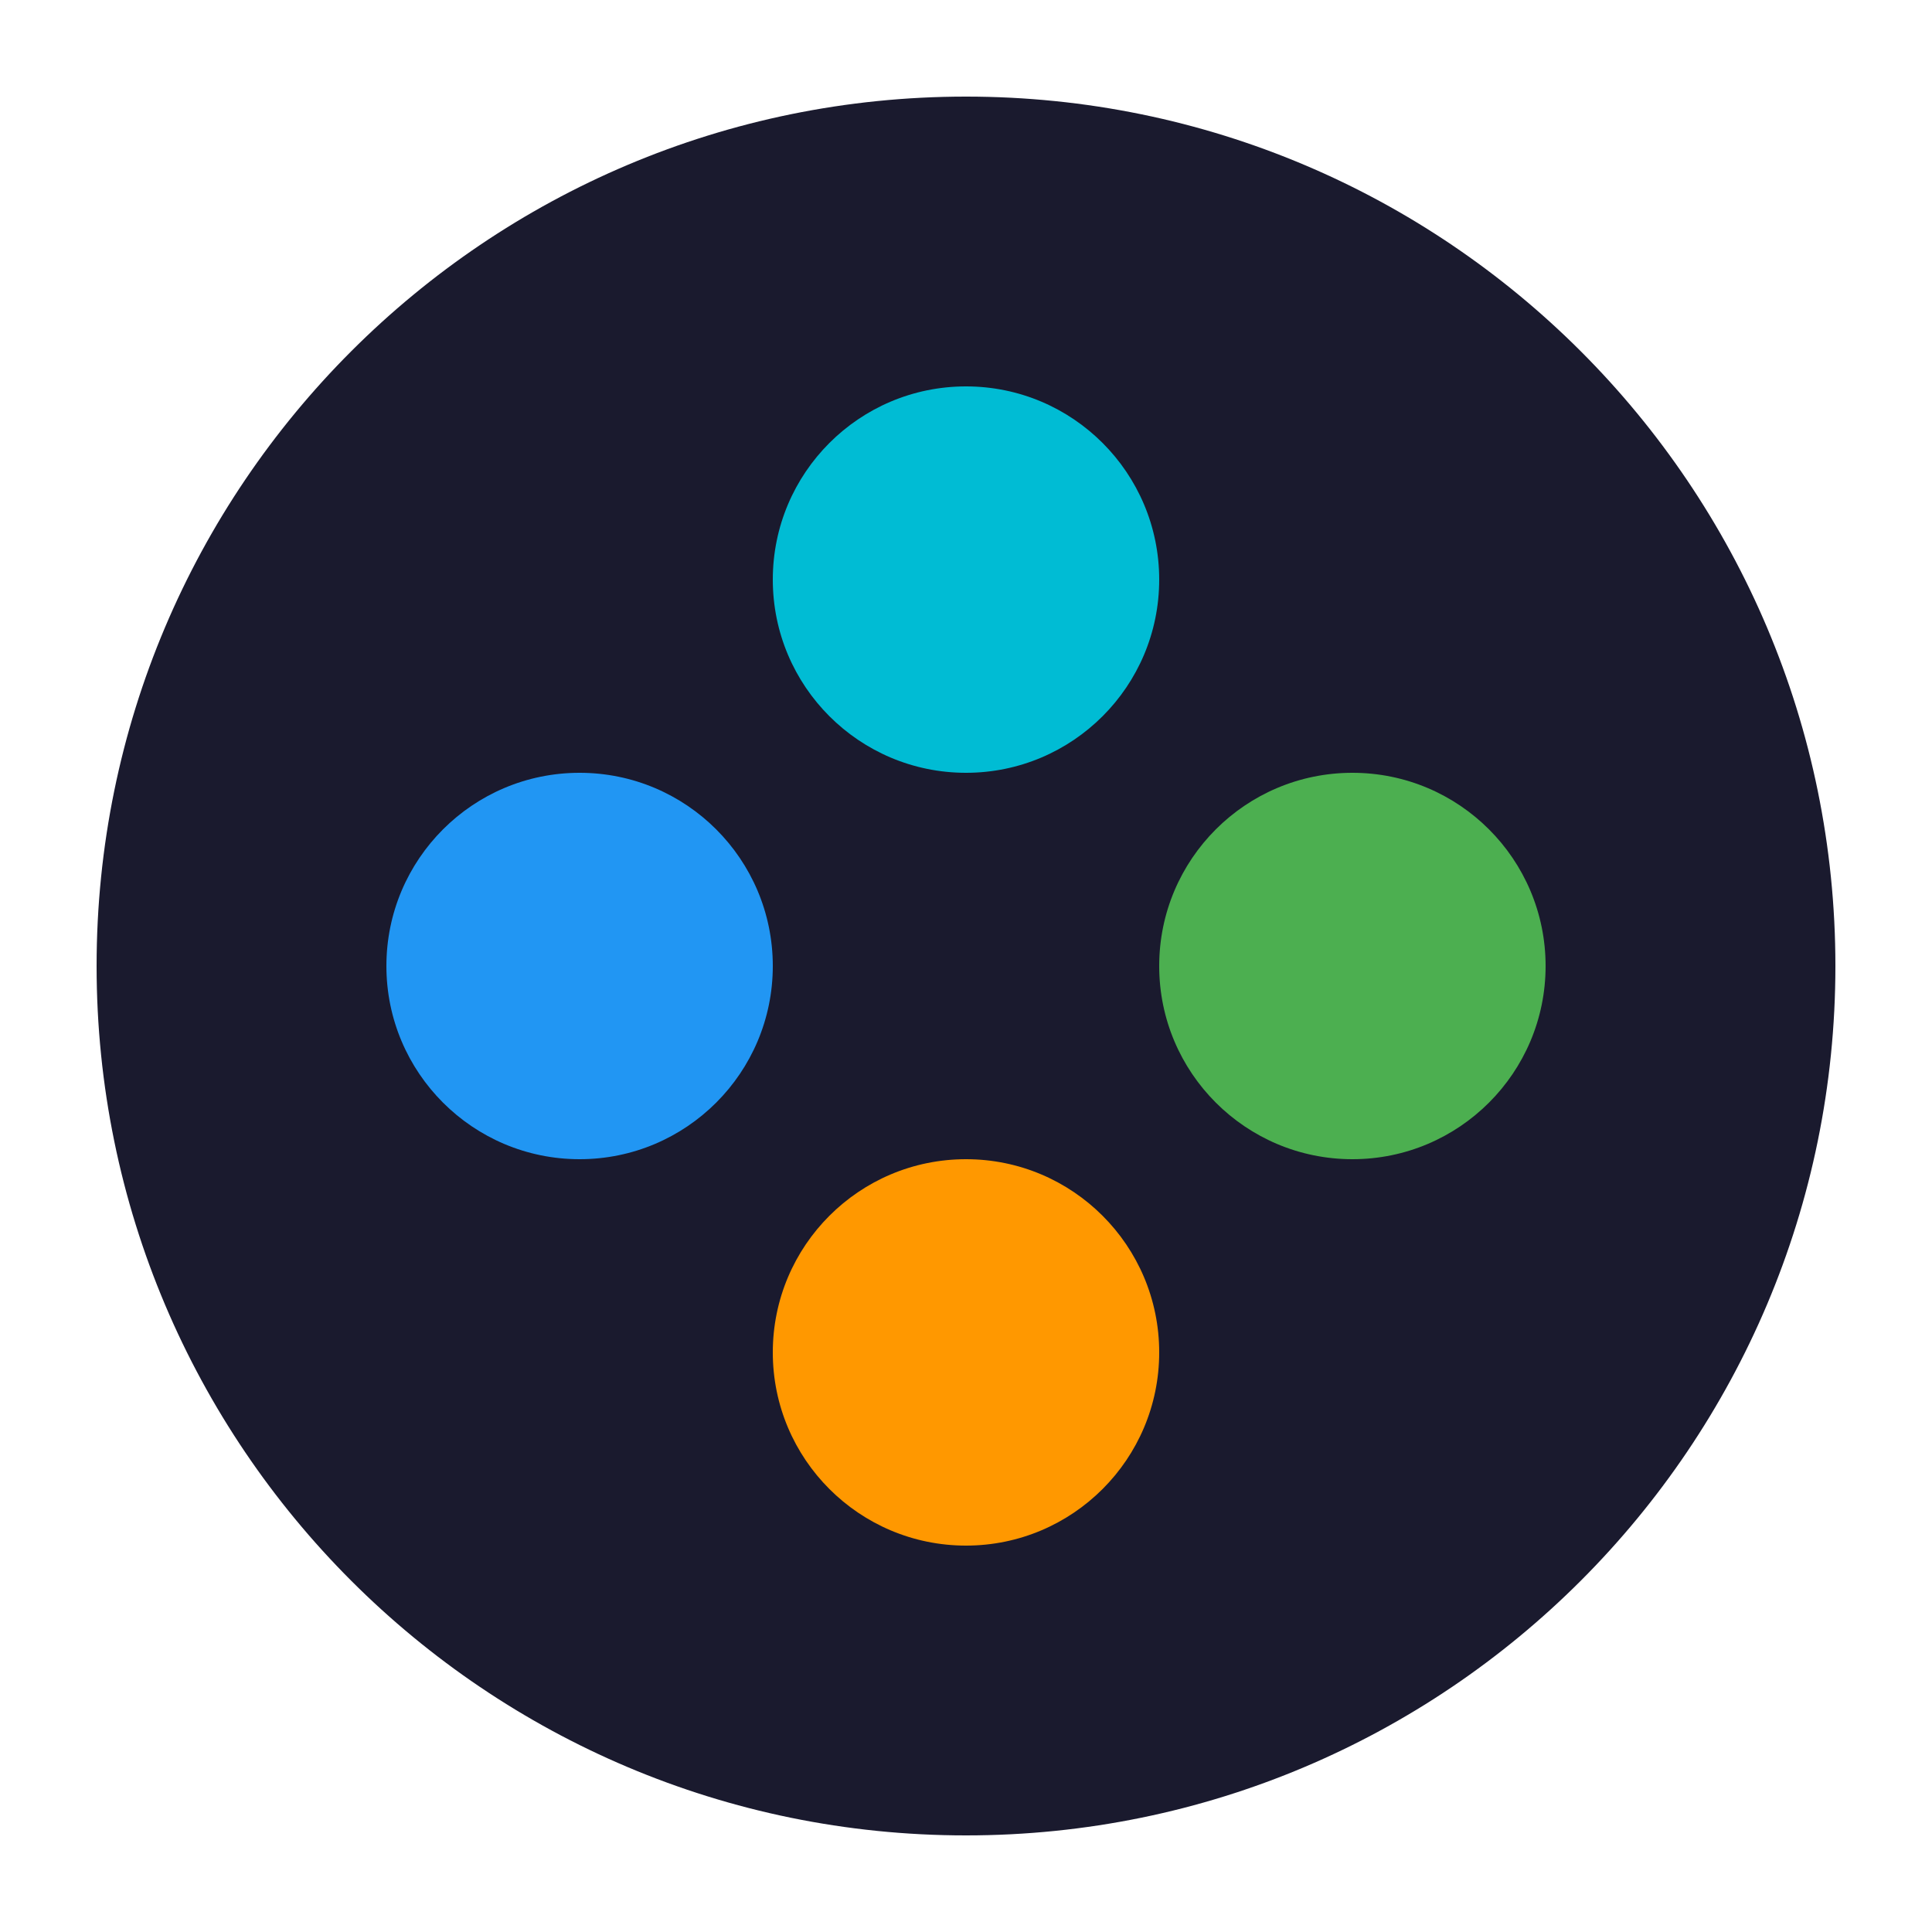
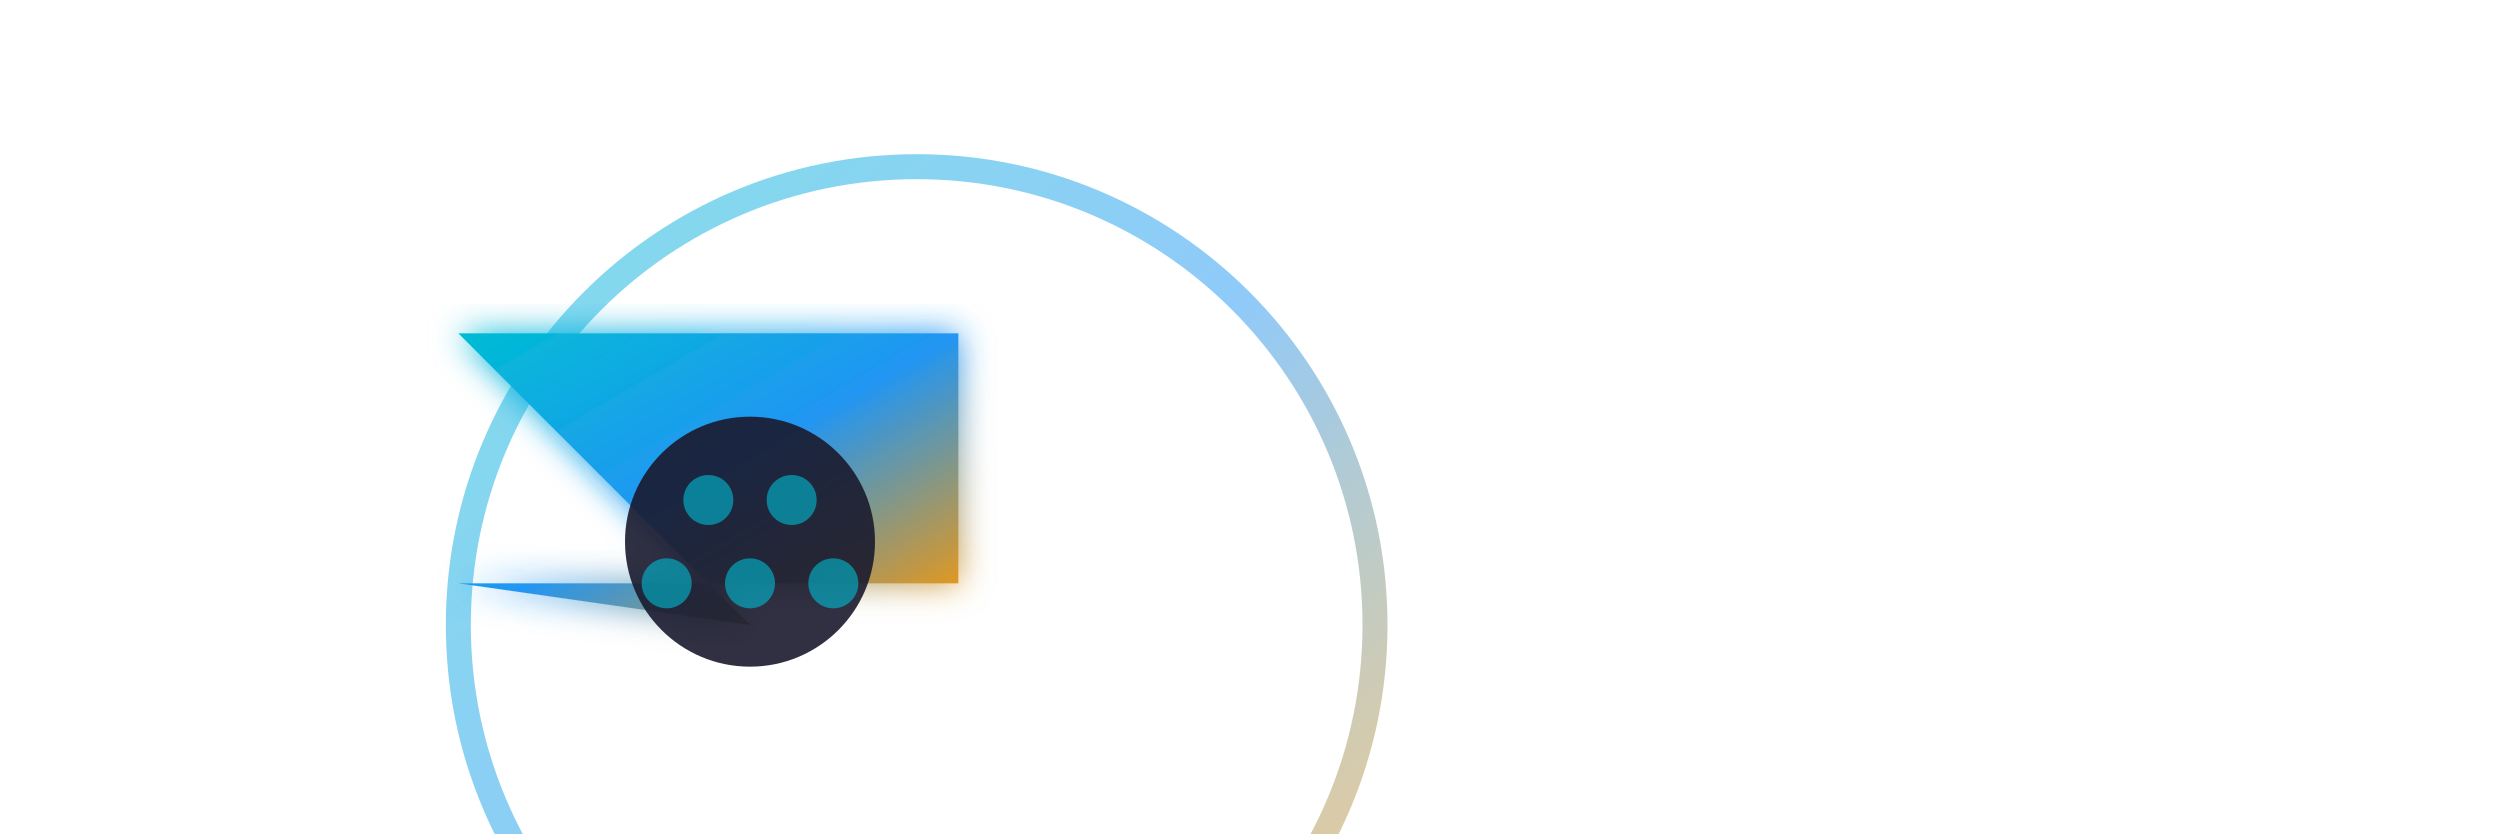
- <svg xmlns="http://www.w3.org/2000/svg" viewBox="0 0 200 200" width="100" height="100">
-   <circle cx="100" cy="100" r="90" fill="#1a1a2e" />
-   <circle cx="100" cy="60" r="20" fill="#00bcd4" />
-   <circle cx="60" cy="100" r="20" fill="#2196f3" />
-   <circle cx="100" cy="140" r="20" fill="#ff9800" />
-   <circle cx="140" cy="100" r="20" fill="#4caf50" />
+ <svg xmlns="http://www.w3.org/2000/svg" viewBox="0 0 300 100">
+   <defs>
+     <linearGradient id="quasarGradient" x1="0%" y1="0%" x2="100%" y2="100%">
+       <stop offset="0%" style="stop-color:#00bcd4;stop-opacity:1" />
+       <stop offset="50%" style="stop-color:#2196f3;stop-opacity:1" />
+       <stop offset="100%" style="stop-color:#ff9800;stop-opacity:1" />
+     </linearGradient>
+     <filter id="glow">
+       <feGaussianBlur stdDeviation="2" result="coloredBlur" />
+       <feMerge>
+         <feMergeNode in="coloredBlur" />
+         <feMergeNode in="SourceGraphic" />
+       </feMerge>
+     </filter>
+   </defs>
+   <g transform="translate(30, 15)">
+     <circle cx="80" cy="60" r="55" fill="none" stroke="url(#quasarGradient)" stroke-width="3" opacity="0.5" />
+     <path d="M 60 60 L 25 25 L 85 25 L 85 55 L 25 55 Z" fill="url(#quasarGradient)" filter="url(#glow)" />
+     <circle cx="60" cy="50" r="15" fill="#1a1a2e" opacity="0.9" />
+     <g fill="#00bcd4" opacity="0.6">
+       <circle cx="55" cy="45" r="3" />
+       <circle cx="65" cy="45" r="3" />
+       <circle cx="60" cy="55" r="3" />
+       <circle cx="50" cy="55" r="3" />
+       <circle cx="70" cy="55" r="3" />
+     </g>
+   </g>
</svg>
